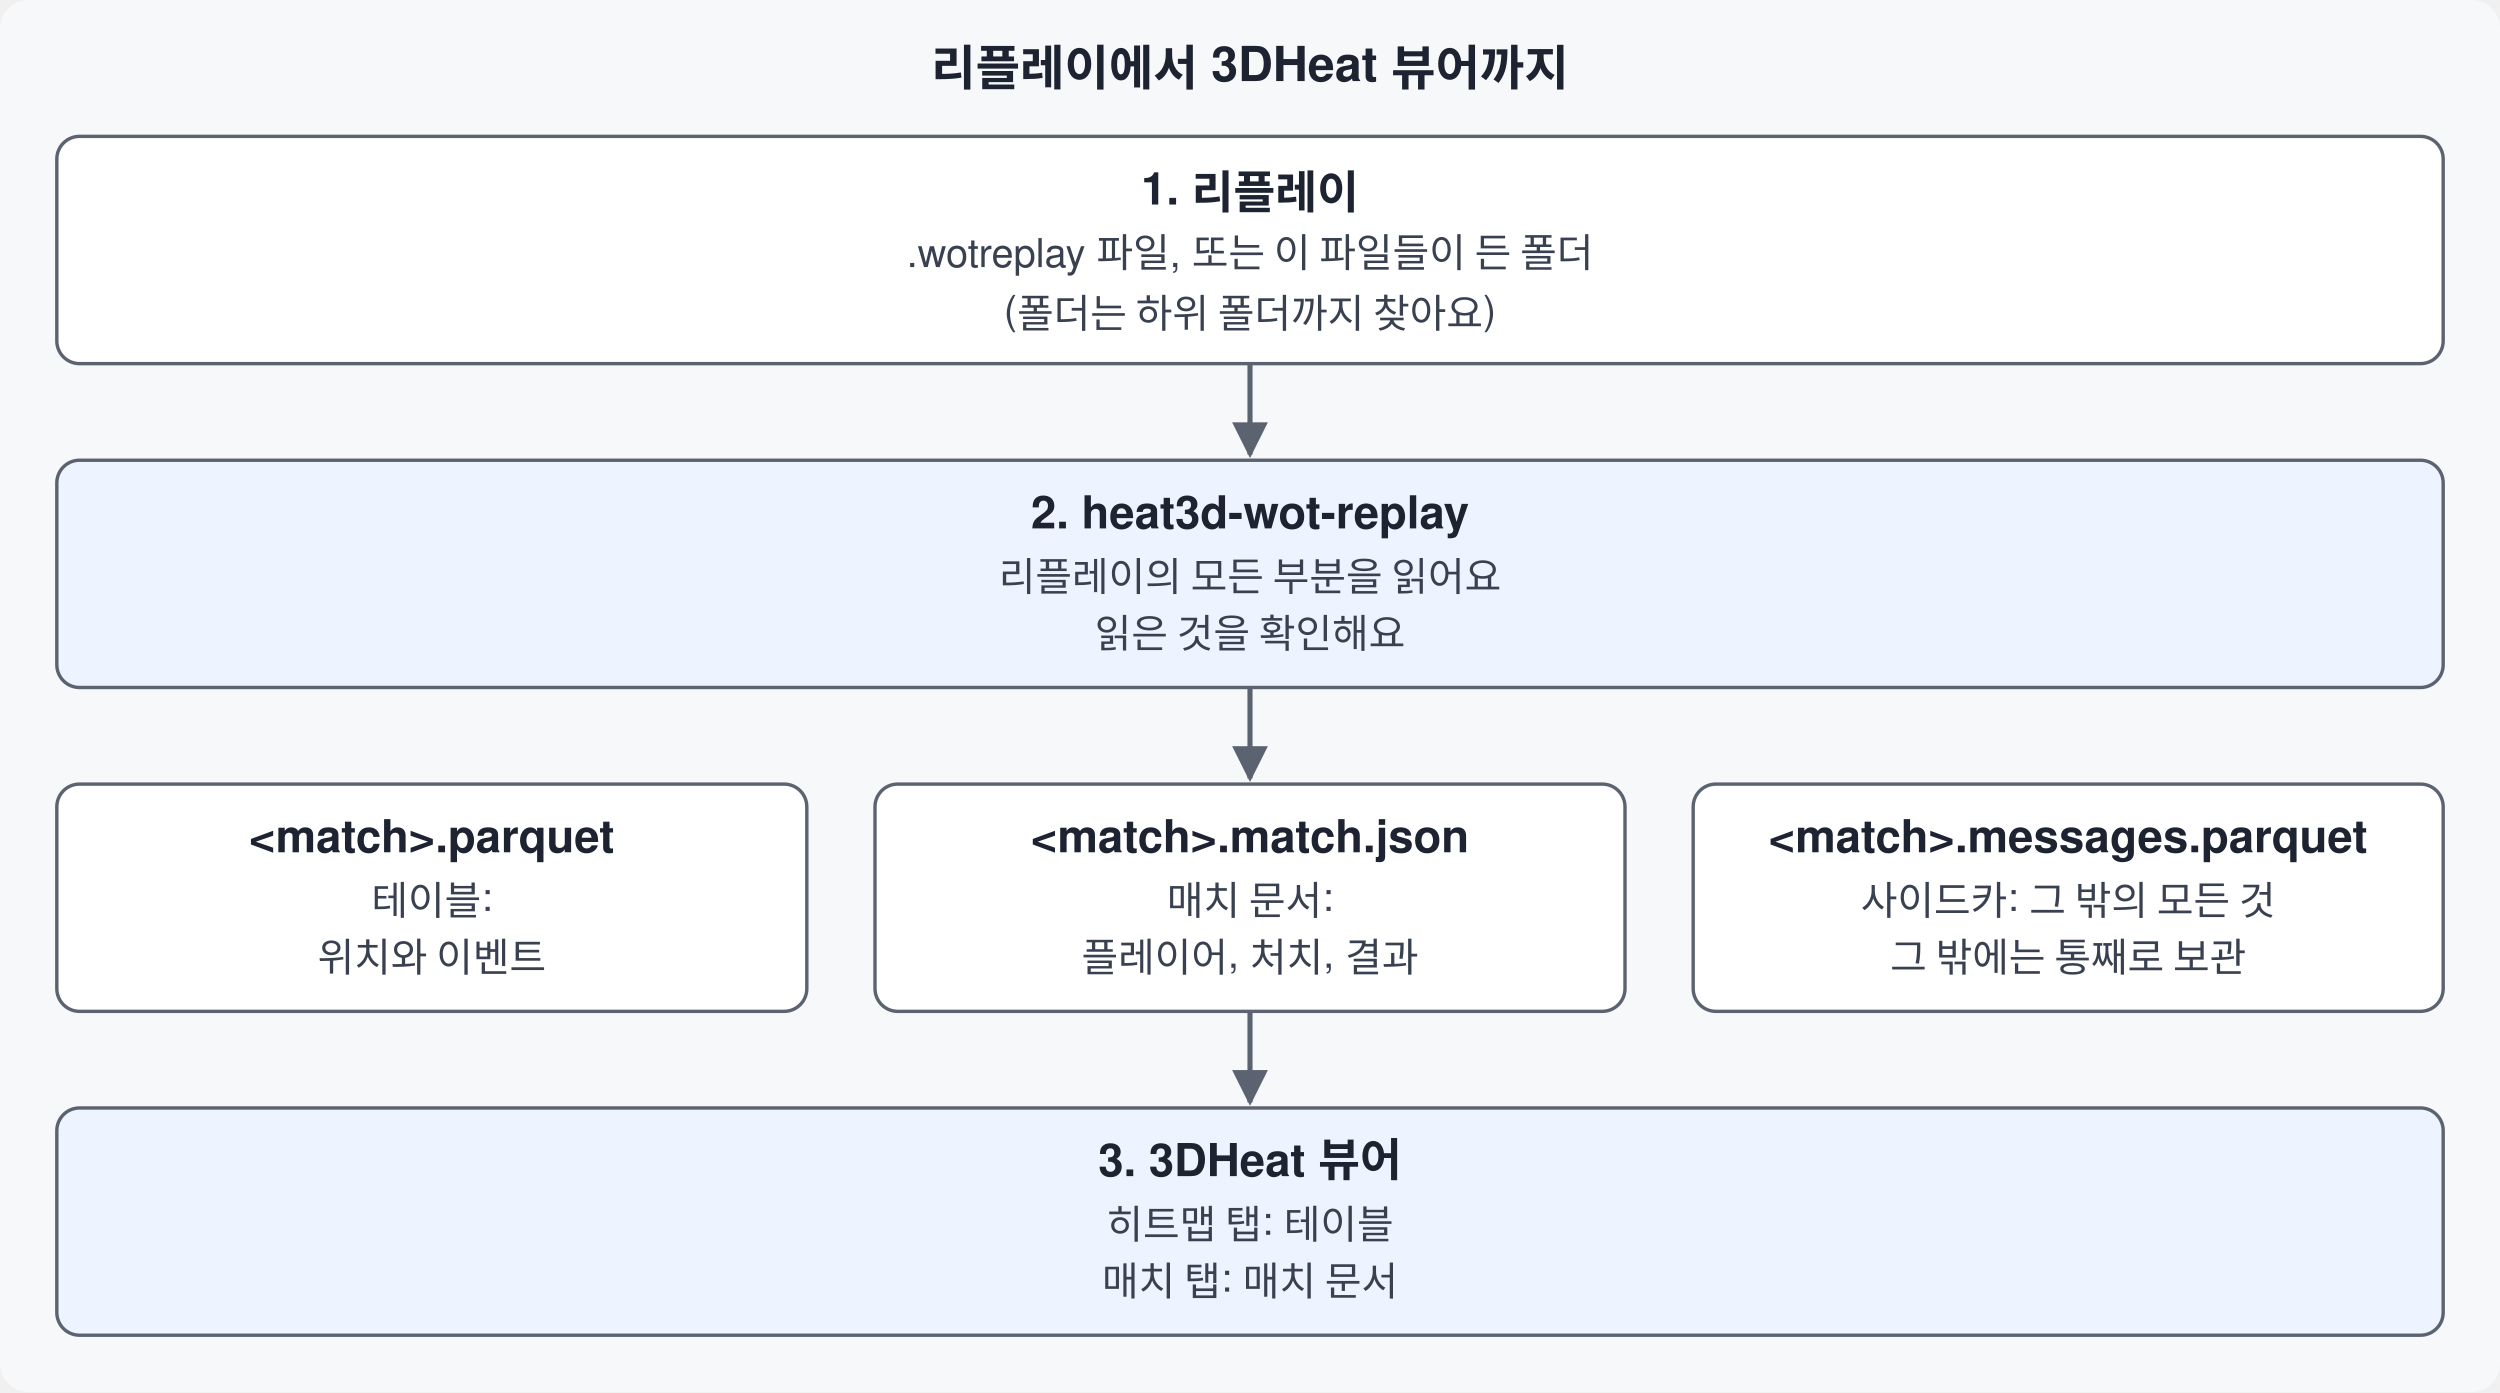
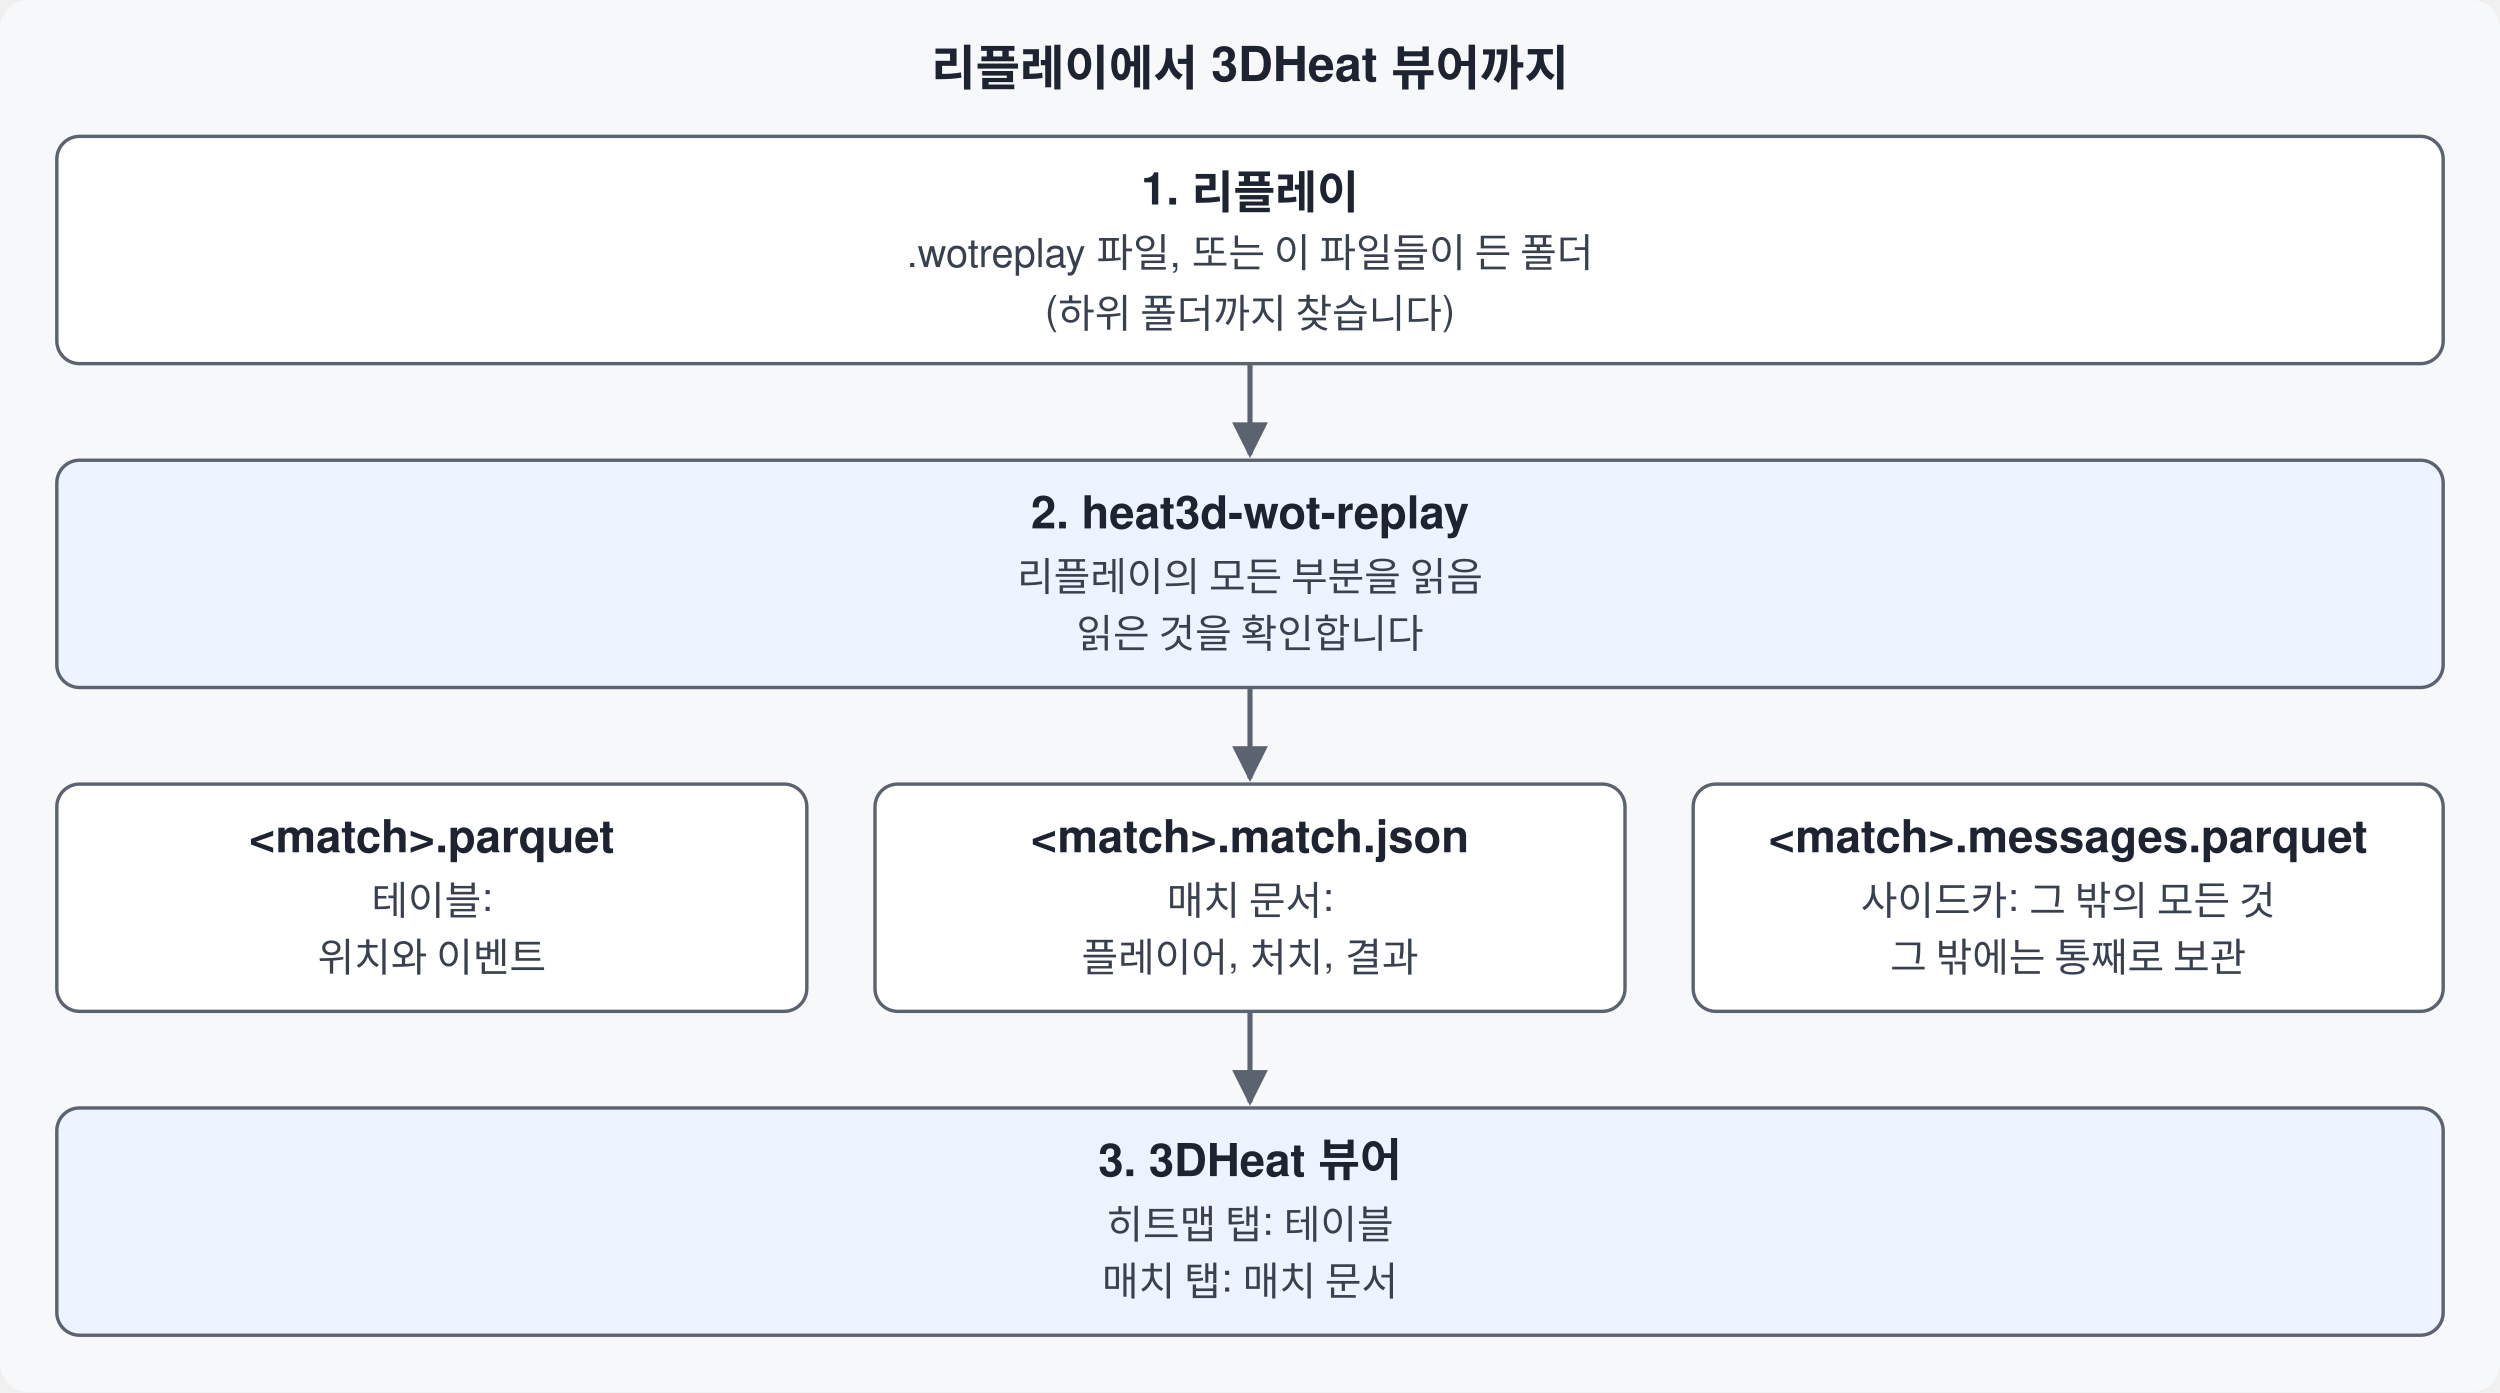
<svg xmlns="http://www.w3.org/2000/svg" width="880" height="490" viewBox="0 0 880 490" role="img" aria-label="From a replay to the 3DHeat viewer">
  <defs>
    <marker id="a" viewBox="0 0 10 10" refX="9" refY="5" markerWidth="7" markerHeight="7" orient="auto">
      <path d="M0,0 L10,5 L0,10 z" fill="#5b6270" />
    </marker>
  </defs>
  <rect width="880" height="490" rx="10" fill="#f7f8fa" />
  <text x="440" y="30" font-family="Segoe UI,Helvetica,Arial,sans-serif" font-size="17" font-weight="600" text-anchor="middle" fill="#1d2330">리플레이에서 3DHeat 뷰어까지</text>
  <rect x="20" y="48" width="840" height="80" rx="8" fill="#ffffff" stroke="#5b6270" stroke-width="1.2" />
  <text x="440" y="72" font-family="Segoe UI,Helvetica,Arial,sans-serif" font-size="16" font-weight="600" text-anchor="middle" fill="#1d2330">1. 리플레이</text>
  <text x="440" y="94" font-family="Segoe UI,Helvetica,Arial,sans-serif" font-size="14" text-anchor="middle" fill="#394150">.wotreplay 파일, 또는 이 파일들이 든 폴더</text>
-   <text x="440" y="114" font-family="Segoe UI,Helvetica,Arial,sans-serif" font-size="14" text-anchor="middle" fill="#394150">(폴더는 하위 폴더까지 찾아요)</text>
+   <text x="440" y="114" font-family="Segoe UI,Helvetica,Arial,sans-serif" font-size="14" text-anchor="middle" fill="#394150">(하위 폴더까지 찾습니다)</text>
  <line x1="440" y1="128" x2="440" y2="160" stroke="#5b6270" stroke-width="1.8" marker-end="url(#a)" />
  <rect x="20" y="162" width="840" height="80" rx="8" fill="#eef4ff" stroke="#5b6270" stroke-width="1.2" />
  <text x="440" y="186" font-family="Segoe UI,Helvetica,Arial,sans-serif" font-size="16" font-weight="600" text-anchor="middle" fill="#1d2330">2. heat3d-wot-replay</text>
-   <text x="440" y="208" font-family="Segoe UI,Helvetica,Arial,sans-serif" font-size="14" text-anchor="middle" fill="#394150">리플레이의 모든 부분을 읽어요</text>
-   <text x="440" y="228" font-family="Segoe UI,Helvetica,Arial,sans-serif" font-size="14" text-anchor="middle" fill="#394150">읽은 것을 확인해요</text>
+   <text x="440" y="208" font-family="Segoe UI,Helvetica,Arial,sans-serif" font-size="14" text-anchor="middle" fill="#394150">리플레이의 모든 부분을 읽음</text>
+   <text x="440" y="228" font-family="Segoe UI,Helvetica,Arial,sans-serif" font-size="14" text-anchor="middle" fill="#394150">읽은 것을 확인합니다</text>
  <line x1="440" y1="242" x2="440" y2="274" stroke="#5b6270" stroke-width="1.8" marker-end="url(#a)" />
  <rect x="20" y="276" width="264" height="80" rx="8" fill="#ffffff" stroke="#5b6270" stroke-width="1.2" />
  <text x="152" y="300" font-family="Segoe UI,Helvetica,Arial,sans-serif" font-size="16" font-weight="600" text-anchor="middle" fill="#1d2330">&lt;match&gt;.parquet</text>
  <text x="152" y="322" font-family="Segoe UI,Helvetica,Arial,sans-serif" font-size="14" text-anchor="middle" fill="#394150">테이블:</text>
  <text x="152" y="342" font-family="Segoe UI,Helvetica,Arial,sans-serif" font-size="14" text-anchor="middle" fill="#394150">위치와 이벤트</text>
  <rect x="308" y="276" width="264" height="80" rx="8" fill="#ffffff" stroke="#5b6270" stroke-width="1.2" />
  <text x="440" y="300" font-family="Segoe UI,Helvetica,Arial,sans-serif" font-size="16" font-weight="600" text-anchor="middle" fill="#1d2330">&lt;match&gt;.match.json</text>
  <text x="440" y="322" font-family="Segoe UI,Helvetica,Arial,sans-serif" font-size="14" text-anchor="middle" fill="#394150">매치 문서:</text>
  <text x="440" y="342" font-family="Segoe UI,Helvetica,Arial,sans-serif" font-size="14" text-anchor="middle" fill="#394150">플레이어, 처치, 결과</text>
  <rect x="596" y="276" width="264" height="80" rx="8" fill="#ffffff" stroke="#5b6270" stroke-width="1.2" />
  <text x="728" y="300" font-family="Segoe UI,Helvetica,Arial,sans-serif" font-size="16" font-weight="600" text-anchor="middle" fill="#1d2330">&lt;match&gt;.messages.parquet</text>
  <text x="728" y="322" font-family="Segoe UI,Helvetica,Arial,sans-serif" font-size="14" text-anchor="middle" fill="#394150">사이드카: 그 밖의 모든 것</text>
  <text x="728" y="342" font-family="Segoe UI,Helvetica,Arial,sans-serif" font-size="14" text-anchor="middle" fill="#394150">그 밖에는 통째로 보관</text>
  <line x1="440" y1="356" x2="440" y2="388" stroke="#5b6270" stroke-width="1.8" marker-end="url(#a)" />
  <rect x="20" y="390" width="840" height="80" rx="8" fill="#eef4ff" stroke="#5b6270" stroke-width="1.2" />
  <text x="440" y="414" font-family="Segoe UI,Helvetica,Arial,sans-serif" font-size="16" font-weight="600" text-anchor="middle" fill="#1d2330">3. 3DHeat 뷰어</text>
  <text x="440" y="436" font-family="Segoe UI,Helvetica,Arial,sans-serif" font-size="14" text-anchor="middle" fill="#394150">히트맵 탭: 테이블</text>
  <text x="440" y="456" font-family="Segoe UI,Helvetica,Arial,sans-serif" font-size="14" text-anchor="middle" fill="#394150">매치 탭: 매치 문서</text>
</svg>
